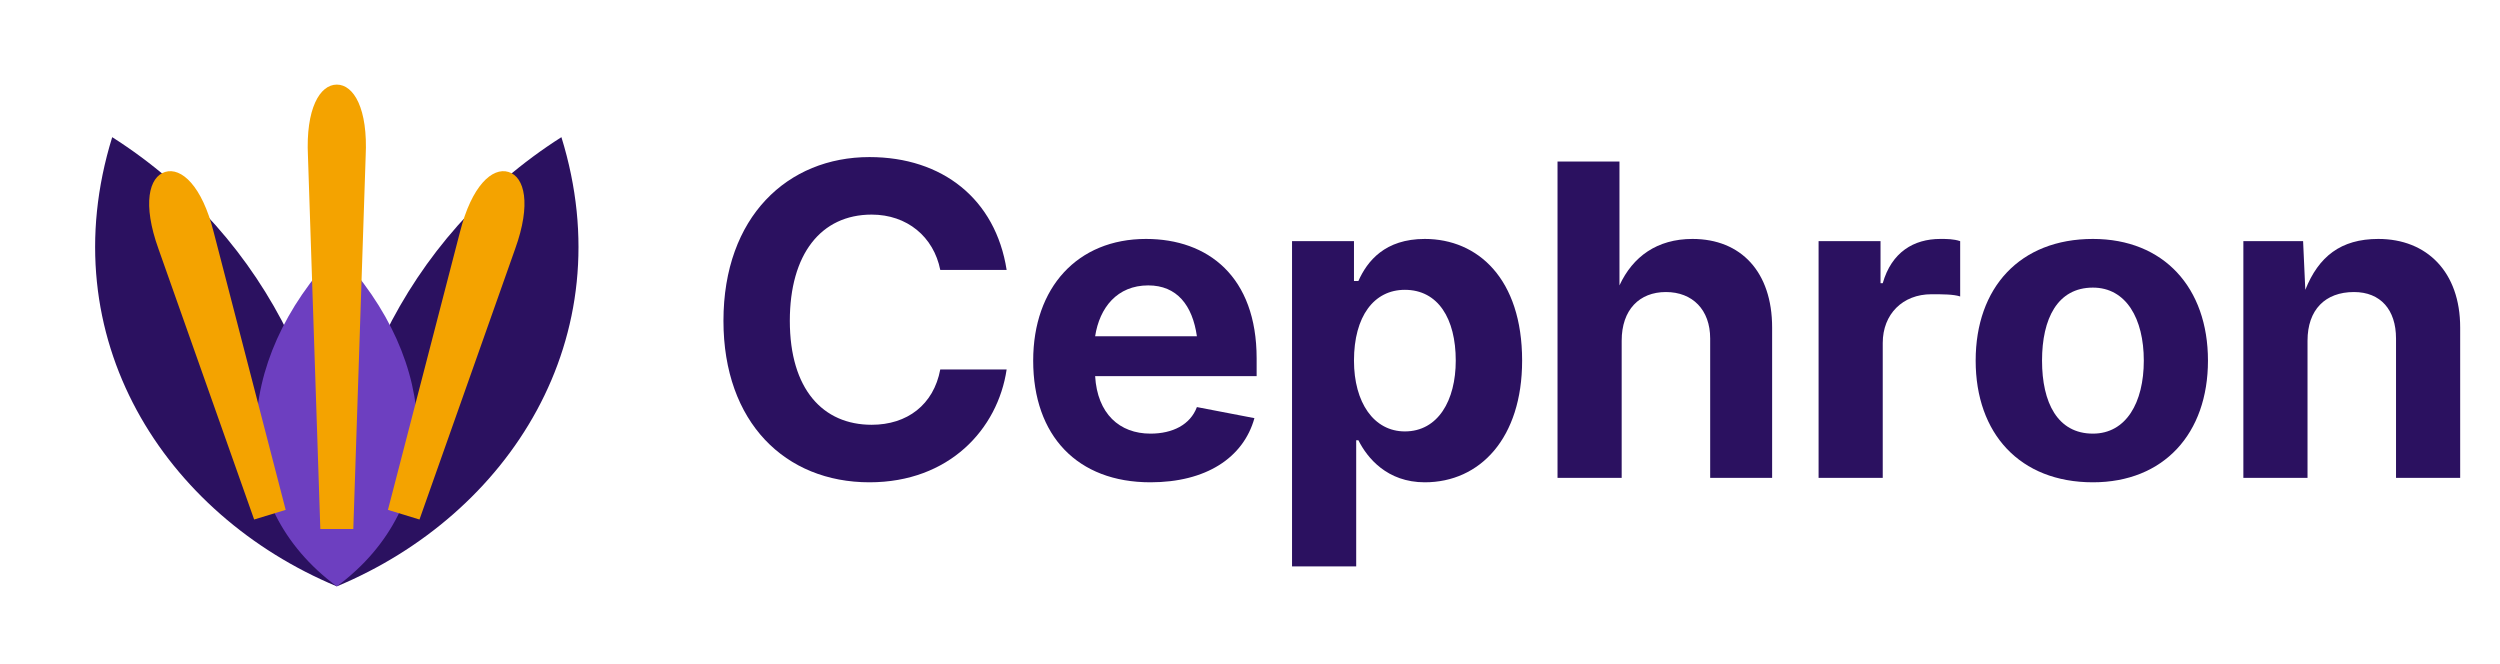
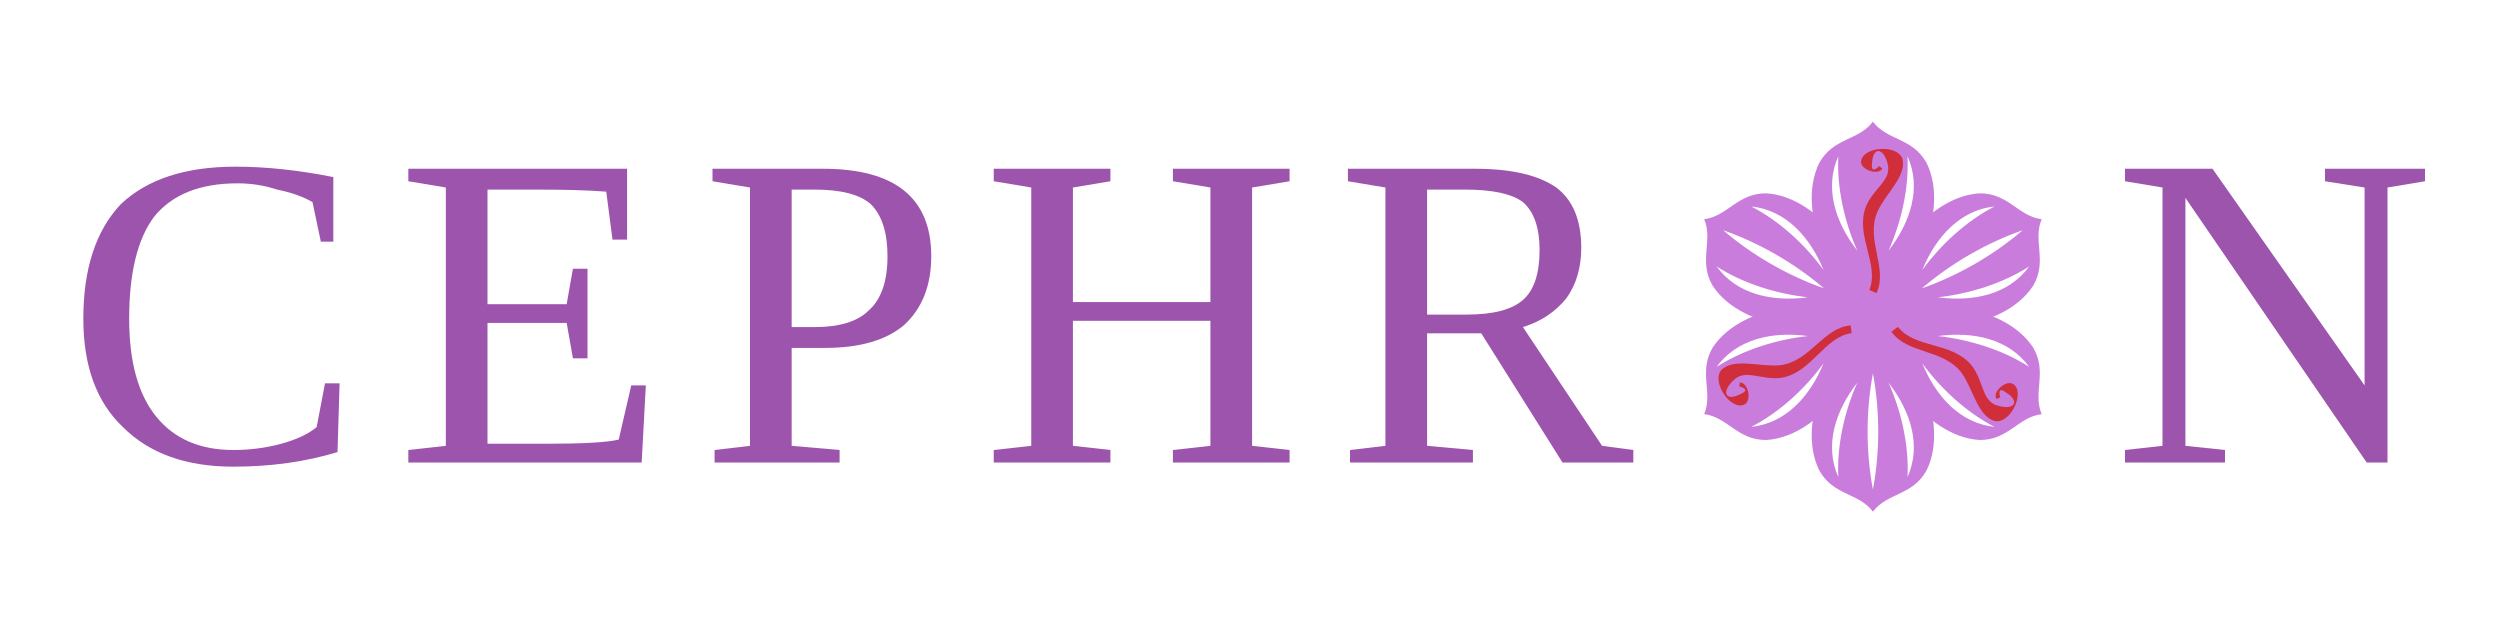
- <svg xmlns="http://www.w3.org/2000/svg" viewBox="0 0 1130 300">
-   <g transform="translate(14 8) scale(1.08)">
-     <g id="symbol">
-       <path fill="#2b1160" d="M128 238C56 208 8 134 34 50C100 92 134 166 128 238Z" />
-       <path fill="#2b1160" d="M128 238C200 208 248 134 222 50C156 92 122 166 128 238Z" />
-       <path fill="#6d3fc0" d="M128 238C82 204 84 144 128 98C172 144 174 204 128 238Z" />
-       <g id="threads" fill="#f4a300">
-         <path transform="translate(100 208) rotate(-17)" d="M-6.9 0H6.9L12.075 -120C13.075 -140 7.075 -150 0 -150C-7.075 -150 -13.075 -140 -12.075 -120Z" />
-         <path transform="translate(156 208) rotate(17)" d="M-6.9 0H6.9L12.075 -120C13.075 -140 7.075 -150 0 -150C-7.075 -150 -13.075 -140 -12.075 -120Z" />
-         <path transform="translate(128 214)" d="M-6.9 0H6.9L12.075 -156C13.075 -176 7.075 -186 0 -186C-7.075 -186 -13.075 -176 -12.075 -156Z" />
-       </g>
+ <svg xmlns="http://www.w3.org/2000/svg" viewBox="0 0 1200 300">
+   <g id="wordmark" fill="#9d54ad">
+     <path d="M112 224q-34 0-53-19q-19-18-19-52q0-36 18-55q19-18 55-18q22 0 47 5v31h-6l-4-19q-7-4-17-6q-9-3-19-3q-27 0-40 16q-12 16-12 49q0 31 13 47q13 16 37 16q12 0 23-3q11-3 17-8l4-21h7l-1 33q-23 7-50 7z" />
+     <path d="M196 216l18-2v-124l-18-3v-6h105v34h-7l-3-23q-12-1-34-1h-23v55h38l3-17h7v43h-7l-3-17h-38v58h28q27 0 35-2l6-26h7l-2 37h-112z" />
+     <path d="M426 123q0-17-8-25q-8-7-27-7h-11v66h11q18 0 26-8q9-8 9-26zM380 167v47l23 2v6h-60v-6l17-2v-124l-18-3v-6h53q52 0 52 42q0 21-13 33q-13 11-38 11z" />
+     <path d="M477 222v-6l18-2v-124l-18-3v-6h56v6l-18 3v55h66v-55l-18-3v-6h56v6l-18 3v124l18 2v6h-56v-6l18-2v-60h-66v60l18 2v6z" />
+     <path d="M685 160v54l22 2v6h-59v-6l17-2v-124l-18-3v-6h61q26 0 39 9q12 9 12 29q0 14-7 24q-8 10-21 14l38 57l15 2v6h-34l-39-62zM739 120q0-16-8-23q-8-6-28-6h-18v60h19q19 0 27-7q8-7 8-24z" />
+     <path d="M1135 90l-19-3v-6h48v6l-18 3v132h-10l-87-127v119l19 2v6h-48v-6l18-2v-124l-18-3v-6h42l73 104z" />
+   </g>
+   <g id="symbol">
+     <g id="petals" fill="#ca7cdd" fill-rule="evenodd">
+       <path d="M899 152C880.9 139.9 861.3 102.2 873.3 78.1C880.1 66 892.2 67.5 899 58.4C905.8 67.5 917.9 66 924.7 78.1C936.7 102.2 917.1 139.9 899 152ZM891.5 120.3C880.9 106.7 875.6 90.1 882.4 75C881.6 90.1 885.4 106.7 891.5 120.3ZM906.5 120.3C917.1 106.7 922.4 90.1 915.6 75C916.4 90.1 912.6 106.7 906.5 120.3Z" />
+       <path d="M899 152C900.4 130.3 923.3 94.4 950.2 92.8C964.1 92.7 968.8 103.9 980 105.2C975.6 115.6 982.9 125.3 975.9 137.2C961 159.8 918.5 161.6 899 152ZM922.7 129.6C929.2 113.7 940.9 100.8 957.4 99.1C943.9 106 931.4 117.6 922.7 129.6ZM930.2 142.7C947.3 145 964.3 141.3 974 127.9C961.3 136.1 945 141.1 930.2 142.7ZM922.5 138.4C936.5 126.4 953.5 116.6 970.9 110.5C956.9 122.5 939.9 132.3 922.5 138.4Z" />
+       <path d="M899 152C918.5 142.4 961 144.2 975.9 166.8C982.9 178.7 975.6 188.4 980 198.8C968.8 200.1 964.1 211.3 950.2 211.2C923.3 209.6 900.4 173.7 899 152ZM930.2 161.3C947.3 159 964.3 162.7 974 176.1C961.3 167.9 945 162.9 930.2 161.3ZM922.7 174.4C929.2 190.3 940.9 203.2 957.4 204.9C943.9 198 931.4 186.4 922.7 174.4Z" />
+       <path d="M899 152C917.1 164.1 936.7 201.8 924.7 225.9C917.9 238 905.8 236.5 899 245.6C892.2 236.5 880.1 238 873.3 225.9C861.3 201.8 880.9 164.1 899 152ZM906.5 183.7C917.1 197.3 922.4 213.9 915.6 229C916.4 213.9 912.6 197.3 906.5 183.7ZM891.5 183.7C880.9 197.3 875.6 213.9 882.4 229C881.6 213.9 885.4 197.3 891.5 183.7ZM899 179.2C902.4 197.3 902.4 216.9 899 235C895.6 216.9 895.6 197.3 899 179.2Z" />
+       <path d="M899 152C897.6 173.7 874.7 209.6 847.8 211.2C833.9 211.3 829.2 200.1 818 198.8C822.4 188.4 815.1 178.7 822.1 166.8C837 144.2 879.5 142.4 899 152ZM875.3 174.4C868.8 190.3 857.1 203.2 840.6 204.9C854.1 198 866.6 186.4 875.3 174.4ZM867.8 161.3C850.7 159 833.7 162.7 824 176.1C836.7 167.9 853 162.9 867.8 161.3Z" />
+       <path d="M899 152C879.5 161.6 837 159.8 822.1 137.2C815.1 125.3 822.4 115.6 818 105.2C829.2 103.9 833.9 92.7 847.8 92.8C874.7 94.4 897.6 130.3 899 152ZM867.8 142.7C850.7 145 833.7 141.3 824 127.9C836.7 136.1 853 141.1 867.8 142.7ZM875.3 129.6C868.8 113.7 857.1 100.8 840.6 99.1C854.1 106 866.6 117.6 875.3 129.6ZM875.5 138.4C858.1 132.3 841.1 122.5 827.1 110.5C844.5 116.6 861.5 126.4 875.5 138.4Z" />
+     </g>
+     <g id="threads" fill="#cf2e3a">
+       <path d="M900.7 140.7C906.4 128.8 895.4 115.2 901.1 101.8C905 92.9 915.2 84.7 913.2 76.3C910.6 68.8 893 70.5 893.3 78.1C893.9 81.8 901.7 84.2 903.5 80.9L902 79.7C899.3 82.4 898.1 81.8 898.6 78.1C899 70.5 904 70.7 906 78.4C908.4 86.5 899 90.4 895.5 99.5C890.5 113.3 902.2 126.9 897.3 139.2Z" />
+       <path d="M907.9 159.2C915.4 170 932.6 167.3 941.5 178.9C947.2 186.8 949.2 199.7 957.5 202.1C965.3 203.6 972.6 187.5 965.9 184.1C962.3 182.7 956.3 188.2 958.3 191.5L960.1 190.7C959.1 187 960.2 186.3 963.2 188.6C969.6 192.7 966.9 197 959.3 194.8C951 192.9 952.4 182.8 946.2 175.2C936.8 164 919.1 167.3 911 156.9Z" />
+       <path d="M888.3 156.2C875.2 157.2 868.9 173.5 854.5 175.3C844.8 176.3 832.6 171.6 826.3 177.5C821.1 183.6 831.4 198 837.8 193.9C840.8 191.5 839 183.5 835.1 183.6L834.9 185.5C838.6 186.5 838.7 187.9 835.1 189.3C828.4 192.7 826.1 188.3 831.8 182.8C837.6 176.6 845.6 182.8 855.3 181.3C869.7 178.7 875.7 161.7 888.8 159.9Z" />
    </g>
  </g>
-   <g id="wordmark" fill="#2b1160">
-     <path d="M393 218c36 0 58-24 62-51h-30c-3 16-15 25-31 25c-22 0-37-16-37-47c0-30 14-48 37-48c16 0 28 10 31 25h30c-5-32-29-51-62-51c-37 0-66 27-66 74c0 46 28 73 66 73z" />
-     <path d="M520 218c25 0 42-11 47-29l-26-5c-3 8-11 12-21 12c-14 0-24-9-25-26h73v-8c0-37-22-54-50-54c-31 0-51 22-51 55c0 34 20 55 53 55zM495 152c2-13 10-23 24-23c13 0 20 9 22 23z" />
-     <path d="M584 256h29v-57h1c4 8 13 19 30 19c25 0 44-20 44-55c0-37-20-55-44-55c-18 0-26 10-30 19h-2v-18h-28zM635 195c-14 0-23-13-23-32c0-20 9-32 23-32c15 0 23 13 23 32c0 18-8 32-23 32z" />
-     <path d="M733 154c0-14 8-22 20-22c12 0 20 8 20 21v63h28v-68c0-25-14-40-36-40c-16 0-27 8-33 21v-56h-28v143h29z" />
-     <path d="M822 216h29v-61c0-13 9-22 22-22c5 0 10 0 13 1v-25c-3-1-6-1-9-1c-12 0-22 6-26 20h-1v-19h-28z" />
-     <path d="M946 218c32 0 52-22 52-55c0-33-20-55-52-55c-33 0-53 22-53 55c0 33 20 55 53 55zM946 196c-16 0-23-14-23-33c0-19 7-33 23-33c15 0 23 14 23 33c0 19-8 33-23 33z" />
-     <path d="M1043 154c0-14 8-22 21-22c12 0 19 8 19 21v63h29v-68c0-25-15-40-37-40c-17 0-27 8-33 23l-1-22h-27v107h29z" />
-   </g>
</svg>
